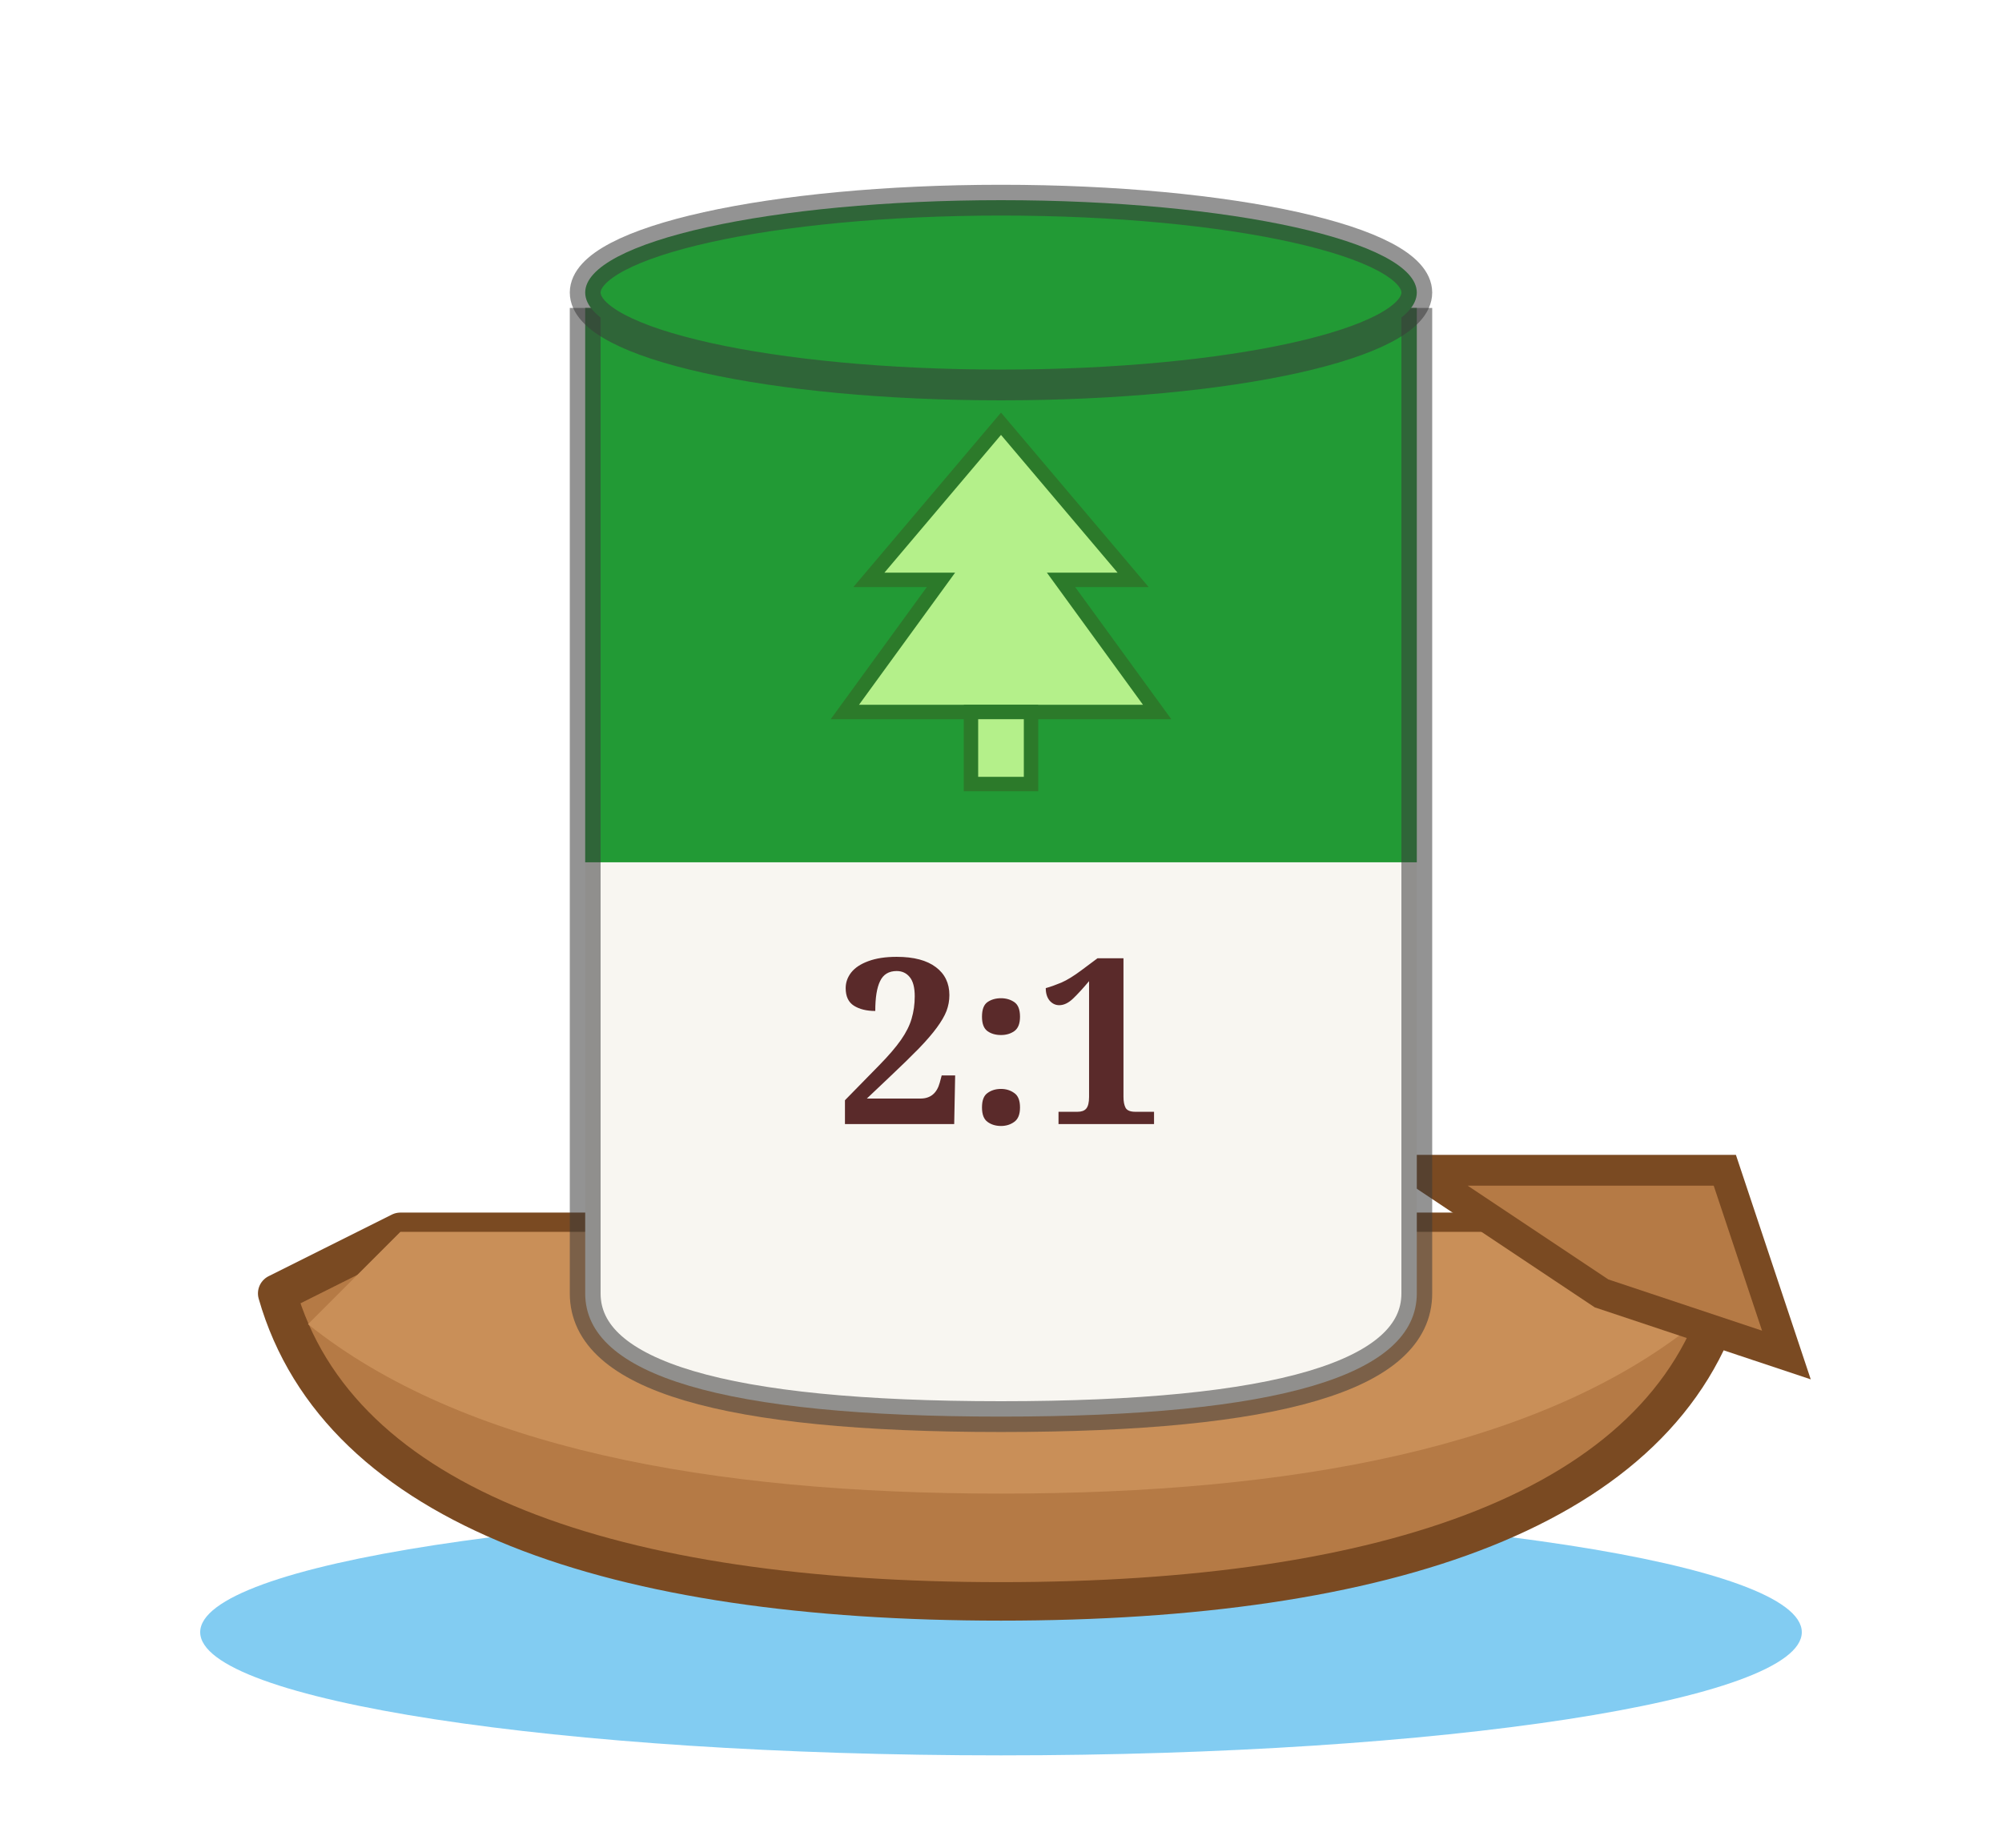
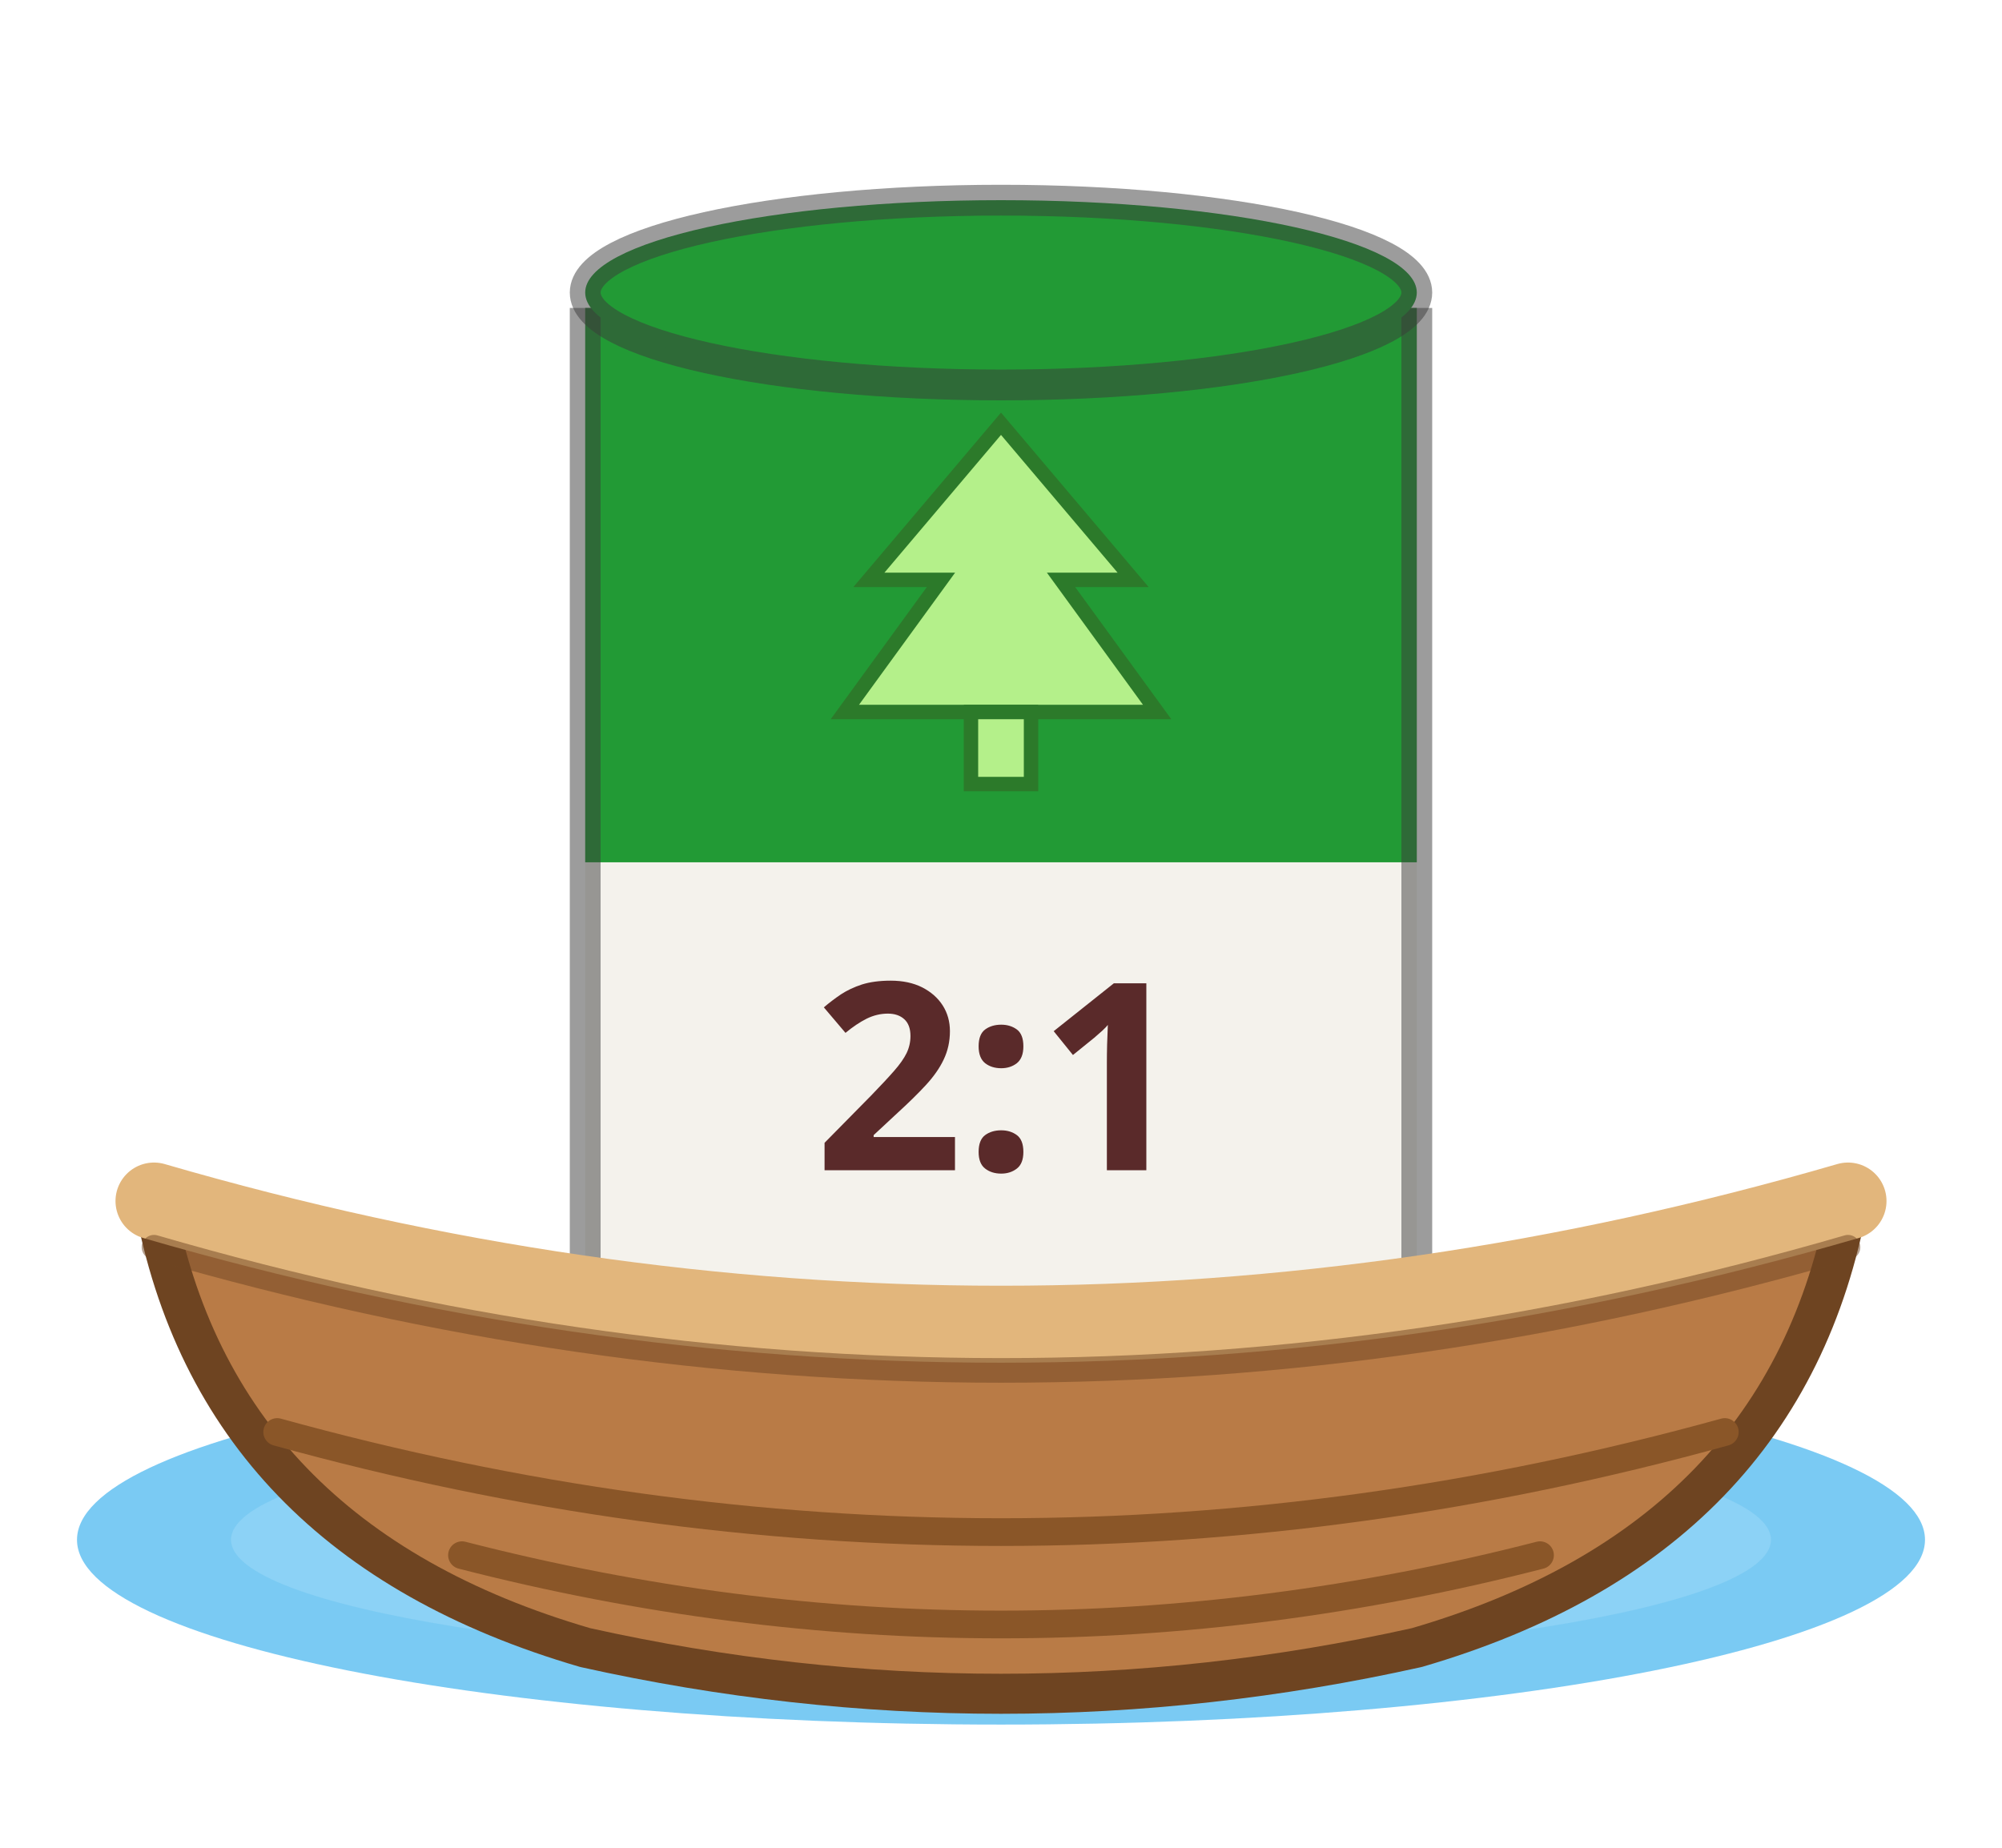
<svg xmlns="http://www.w3.org/2000/svg" viewBox="0 0 130 120" width="130" height="120">
-   <ellipse cx="65" cy="106" rx="52" ry="8" fill="#6cc3f0" opacity=".85" />
-   <path d="M18,84 C22,98 40,104 65,104 C90,104 108,98 112,84 L104,80 L26,80Z" fill="#b57a45" stroke="#7a4a22" stroke-width="2.5" stroke-linejoin="round" />
-   <path d="M26,80 L104,80 L110,86 C100,94 84,97 65,97 C46,97 30,94 20,86Z" fill="#c98f58" />
-   <path d="M92,76 L112,76 L116,88 L104,84Z" fill="#b57a45" stroke="#7a4a22" stroke-width="2" />
+   <ellipse cx="65" cy="100" rx="60" ry="12" fill="#6cc4f2" opacity=".9" />
+   <ellipse cx="65" cy="100" rx="50" ry="8" fill="#9ad8f7" opacity=".55" />
  <clipPath id="barrel">
-     <path d="M38,20 V84 Q38,92 65,92 Q92,92 92,84 V20Z" />
+     <path d="M38,20 V90 H92 V20Z" />
  </clipPath>
  <g clip-path="url(#barrel)">
-     <rect x="38" y="10" width="54" height="90" fill="#f8f6f1" />
+     <rect x="38" y="10" width="54" height="90" fill="#f4f2ec" />
    <rect x="38" y="16" width="54" height="40" fill="#229a35" />
    <g transform="translate(65 40) scale(.78)" stroke="#2c7a2a" stroke-width="1.2">
      <polygon points="0,-16 11,-3 5,-3 13,8 -13,8 -5,-3 -11,-3" fill="#b4f08a" />
      <rect x="-2.5" y="8" width="5" height="6" fill="#b4f08a" />
    </g>
  </g>
-   <path d="M38,20 V84 Q38,92 65,92 Q92,92 92,84 V20" fill="none" stroke="#3a3a3a" stroke-opacity=".55" stroke-width="2" />
-   <ellipse cx="65" cy="19" rx="27" ry="6" fill="#229a35" stroke="#3a3a3a" stroke-opacity=".55" stroke-width="2" />
-   <text x="65" y="73" text-anchor="middle" font-family="Georgia,serif" font-weight="800" font-size="15" fill="#5a2a2a">2:1</text>
+   <path d="M38,20 V90 M92,20 V90" fill="none" stroke="#3a3a3a" stroke-opacity=".5" stroke-width="2" />
+   <ellipse cx="65" cy="19" rx="27" ry="6" fill="#229a35" stroke="#3a3a3a" stroke-opacity=".5" stroke-width="2" />
+   <text x="65" y="76" text-anchor="middle" font-family="'Arial Black',Impact,sans-serif" font-weight="900" font-size="17" fill="#5a2a2a">2:1</text>
+   <path d="M10,78 Q65,94 120,78 Q116,100 92,107 Q65,113 38,107 Q14,100 10,78Z" fill="#b97b46" stroke="#6e4421" stroke-width="2.6" stroke-linejoin="round" />
+   <path d="M18,93 Q65,106 112,93 M30,101 Q65,110 100,101" fill="none" stroke="#8a5628" stroke-width="1.8" stroke-linecap="round" />
+   <path d="M10,78 Q65,94 120,78" fill="none" stroke="#e2b67c" stroke-width="5" stroke-linecap="round" />
+   <path d="M10,78 Q65,94 120,78" fill="none" stroke="#6e4421" stroke-width="1.6" stroke-linecap="round" opacity=".5" transform="translate(0 3)" />
</svg>
